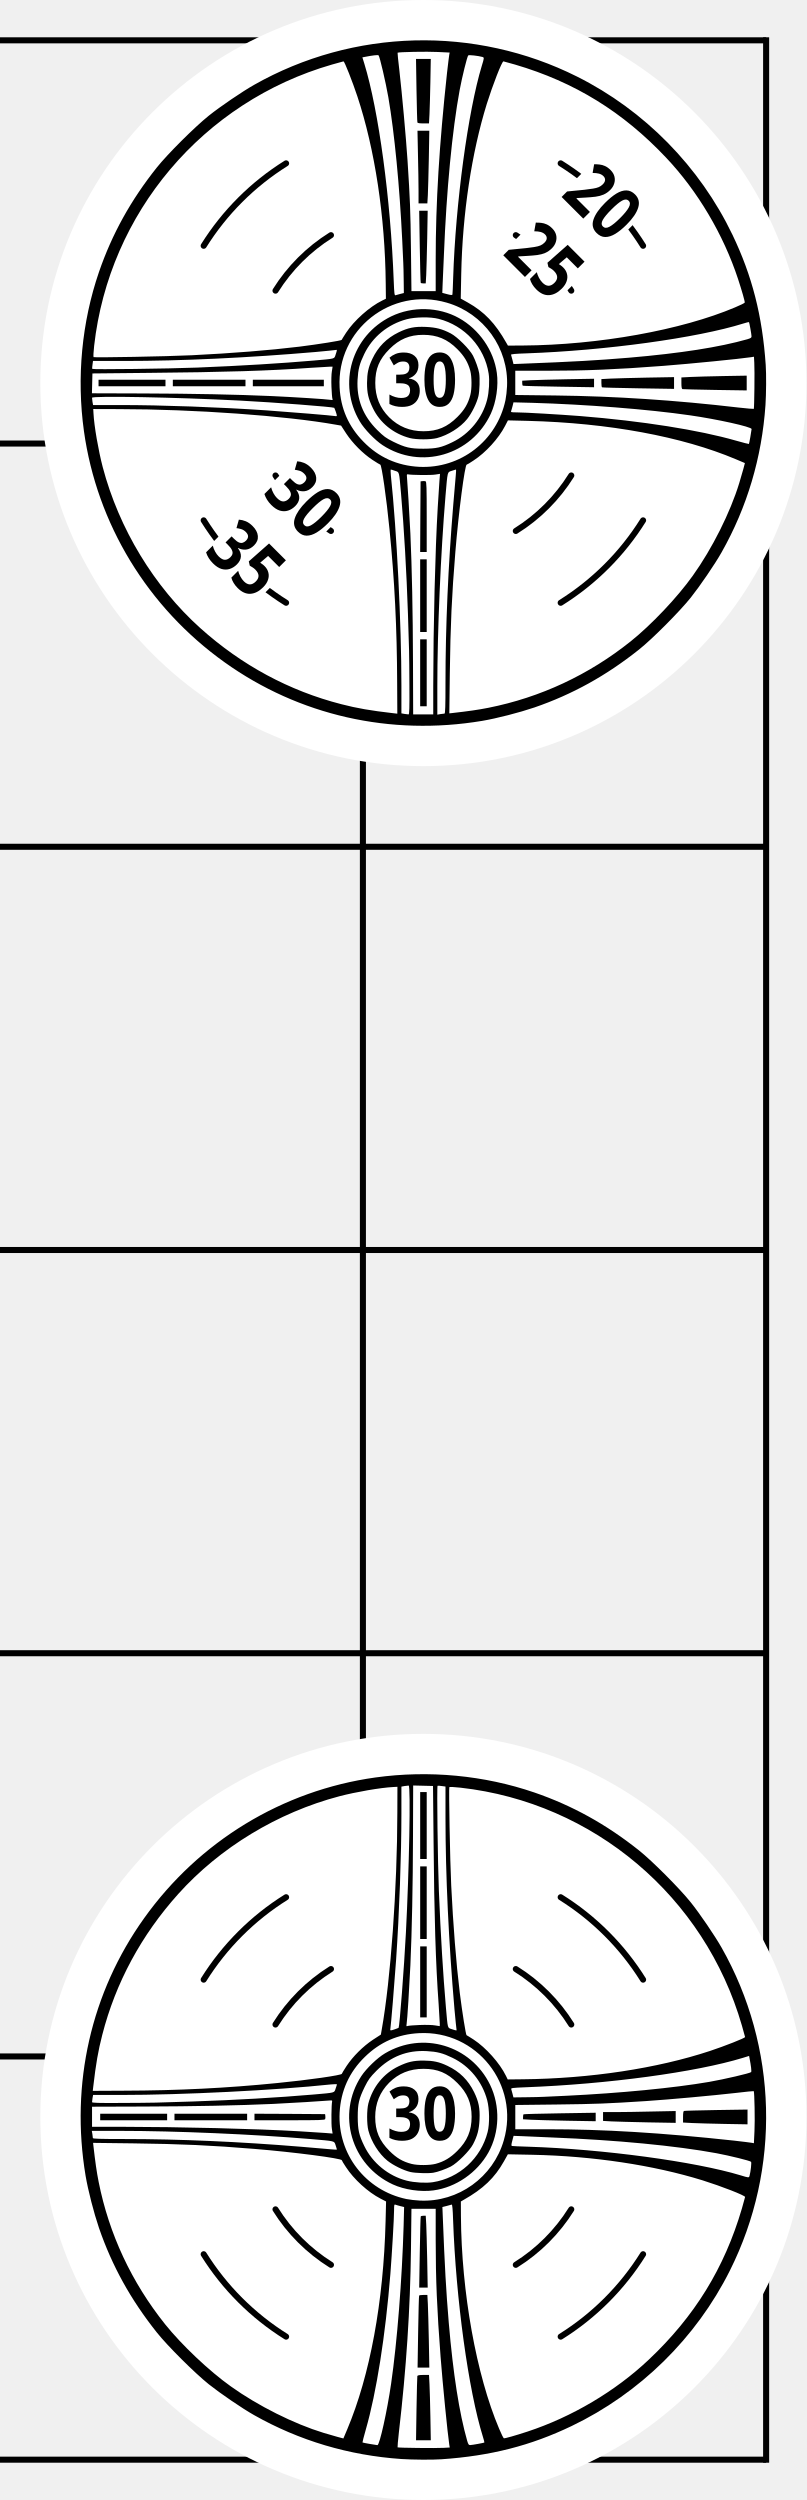
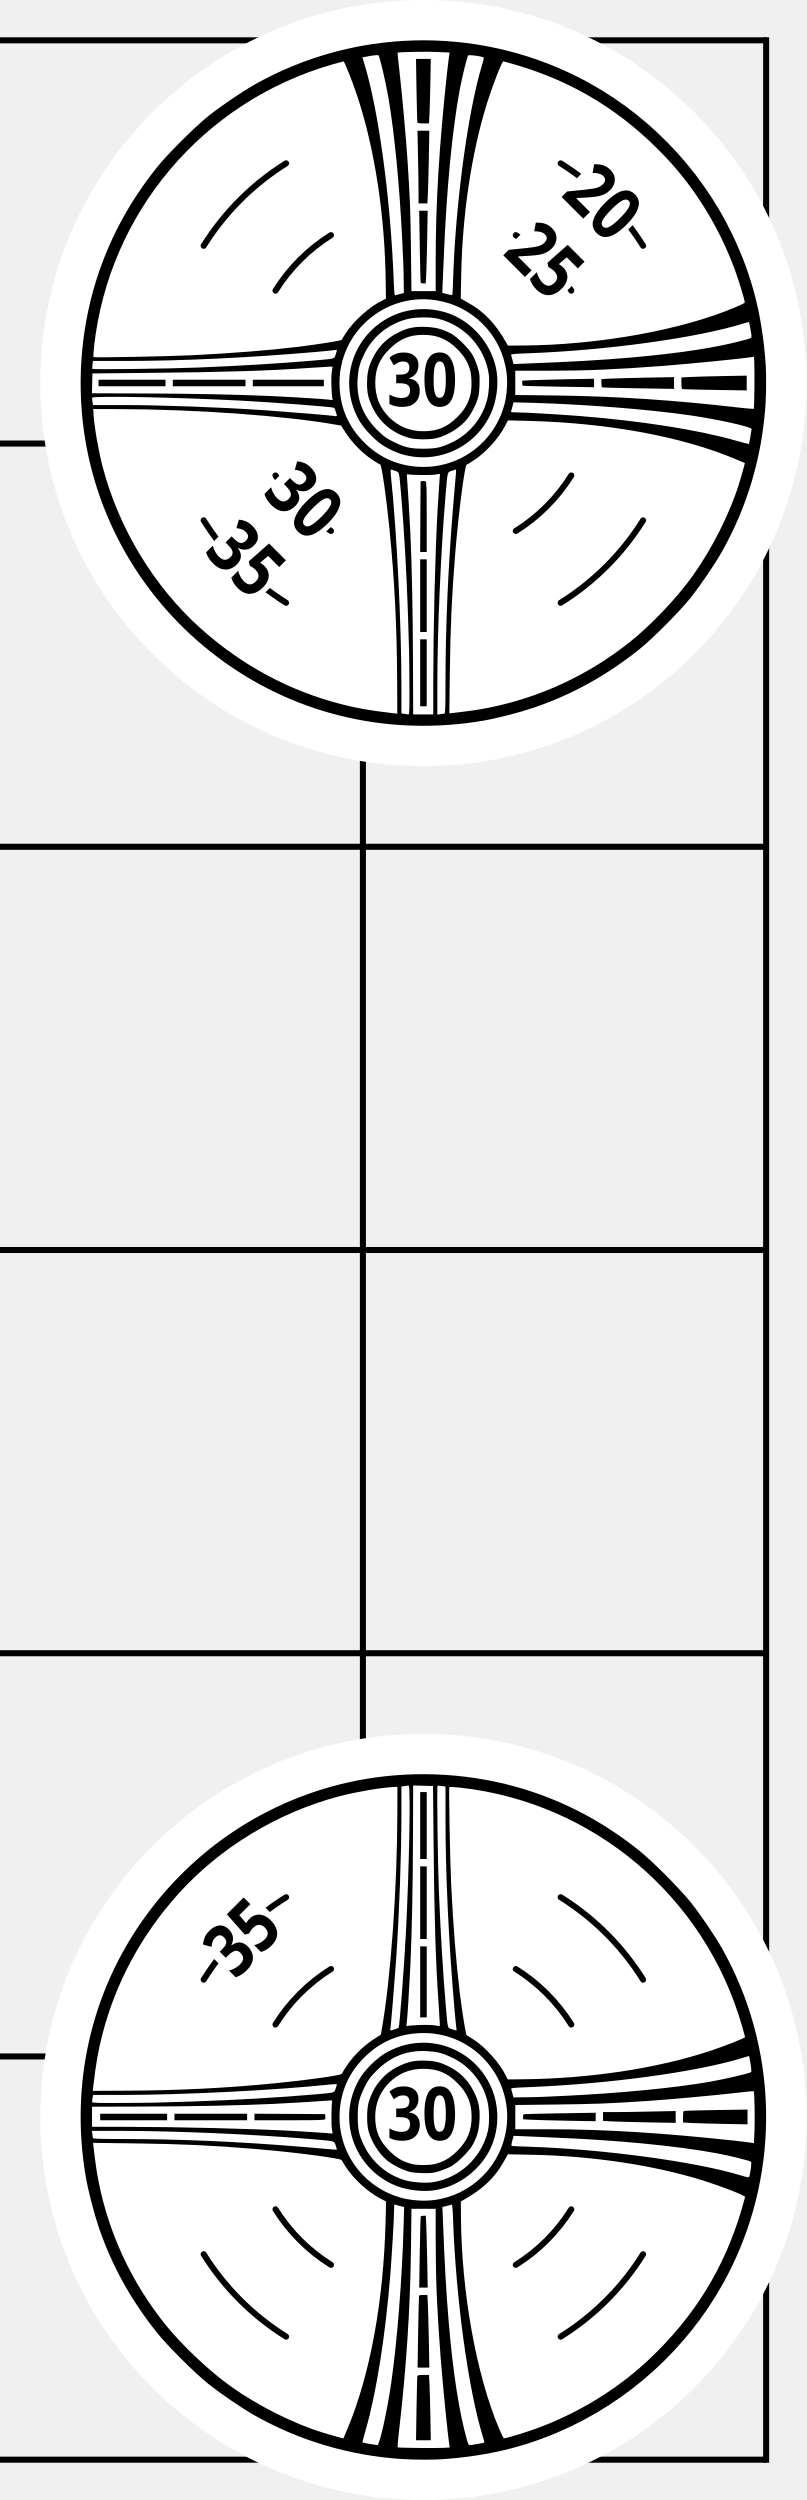
<svg xmlns="http://www.w3.org/2000/svg" xmlns:xlink="http://www.w3.org/1999/xlink" width="200mm" height="620mm" viewBox="0 0 200 620" version="1.1" id="svg8">
  <defs id="defs2" />
  <g id="layer1" transform="translate(0,323)">
    <path style="fill:none;stroke:#000000;stroke-width:1.5;stroke-linecap:butt;stroke-linejoin:miter;stroke-miterlimit:4;stroke-dasharray:none;stroke-opacity:1" d="M 0,287 H 190" id="path3016" />
    <use x="0" y="0" xlink:href="#path3016" id="use3018" transform="translate(0,-100)" width="100%" height="100%" />
    <use x="0" y="0" xlink:href="#path3016" id="use3020" transform="translate(0,-200)" width="100%" height="100%" />
    <use x="0" y="0" xlink:href="#path3016" id="use3022" transform="translate(0,-300)" width="100%" height="100%" />
    <use x="0" y="0" xlink:href="#path3016" id="use3024" transform="translate(0,-400)" width="100%" height="100%" />
    <use x="0" y="0" xlink:href="#path3016" id="use3026" transform="translate(0,-500)" width="100%" height="100%" />
    <use x="0" y="0" xlink:href="#path3016" id="use3028" transform="translate(0,-600)" width="100%" height="100%" />
    <path style="fill:none;stroke:#000000;stroke-width:1.5;stroke-linecap:butt;stroke-linejoin:miter;stroke-miterlimit:4;stroke-dasharray:none;stroke-opacity:1" d="M 190,-313.75 V 287.75" id="path3030" />
    <use x="0" y="0" xlink:href="#path3030" id="use3032" transform="translate(-100)" width="100%" height="100%" />
    <circle style="opacity:1;fill:#ffffff;fill-opacity:1;fill-rule:nonzero;stroke:none;stroke-width:2;stroke-linecap:round;stroke-linejoin:round;stroke-miterlimit:4;stroke-dasharray:none;stroke-dashoffset:0;stroke-opacity:1;paint-order:markers stroke fill" id="path17" cx="105" cy="-228" r="95" />
    <use x="0" y="0" xlink:href="#path17" id="use3040" transform="translate(0,430)" width="100%" height="100%" />
    <path id="path354" style="fill:#000000;stroke:none;stroke-width:0.035" d="m 32.74,-228.825 h -8.3 v 0.81 0.81 h 8.3 8.3 v -0.81 -0.81 z m 19.131,0 h -9.009 v 0.81 0.81 h 9.009 9.009 v -0.81 -0.81 z m 19.637,0 h -8.806 v 0.81 0.81 h 8.806 8.806 v -0.81 -0.81 z m 33.505,64.378 h -0.81 v 8.3 8.3 h 0.81 0.81 v -8.3 -8.3 z m 0,-19.84 h -0.81 v 9.009 9.009 h 0.81 0.81 v -9.009 -9.009 z m 0.526,-19.354 c -0.162,-0.061 -0.506,-0.081 -0.769,-0.041 l -0.466,0.061 -0.061,8.766 -0.04,8.746 h 0.81 0.81 v -8.705 c 0,-7.369 -0.041,-8.725 -0.283,-8.827 z m -0.526,-67.091 h -1.053 l 0.142,8.867 c 0.081,4.859 0.182,8.908 0.243,9.009 0.041,0.081 0.344,0.142 0.668,0.142 h 0.567 l 0.121,-2.065 c 0.061,-1.154 0.162,-5.203 0.243,-9.009 l 0.121,-6.944 z m -0.02,-19.84 h -1.458 l 0.121,5.932 c 0.081,3.239 0.142,7.308 0.142,9.009 v 3.077 h 1.093 1.093 l 0.121,-2.065 c 0.061,-1.154 0.162,-5.203 0.243,-9.009 l 0.121,-6.944 z m 0.02,-17.815 h -1.842 l 0.121,7.754 c 0.081,4.251 0.162,7.855 0.223,7.997 0.041,0.162 0.526,0.243 1.478,0.243 h 1.397 l 0.121,-2.267 c 0.061,-1.255 0.162,-4.859 0.223,-7.997 l 0.101,-5.729 z m 13.827,77.942 c -0.162,-1.053 -0.931,-3.178 -1.539,-4.353 -0.85,-1.62 -3.887,-4.656 -5.507,-5.507 -2.146,-1.113 -3.624,-1.498 -6.175,-1.62 -2.814,-0.121 -4.413,0.202 -6.782,1.356 -2.976,1.458 -5.081,3.583 -6.499,6.58 -0.992,2.065 -1.296,3.543 -1.316,5.972 0,2.49 0.324,3.907 1.417,6.175 1.761,3.685 5.122,6.418 9.232,7.49 1.599,0.405 5.081,0.405 6.681,0 2.794,-0.729 5.81,-2.632 7.49,-4.717 1.154,-1.437 2.409,-3.988 2.814,-5.709 0.283,-1.215 0.385,-4.413 0.182,-5.668 z m -2.186,5.365 c -0.567,2.207 -1.458,3.725 -3.219,5.486 -2.51,2.51 -4.94,3.543 -8.422,3.543 -3.34,0 -6.175,-1.154 -8.503,-3.462 -2.328,-2.348 -3.442,-5.081 -3.442,-8.523 0,-3.502 0.992,-5.871 3.523,-8.402 2.47,-2.47 4.98,-3.523 8.381,-3.523 3.421,0 5.992,1.073 8.442,3.543 1.721,1.721 2.652,3.28 3.219,5.385 0.385,1.458 0.405,4.454 0.02,5.952 z m 6.559,-5.446 c -0.749,-5.547 -4.373,-10.79 -9.373,-13.584 -5.041,-2.814 -11.56,-2.976 -16.823,-0.425 -9.798,4.778 -13.361,16.702 -7.774,26.075 1.113,1.883 3.725,4.596 5.628,5.851 9.454,6.195 22.087,2.531 26.865,-7.814 1.316,-2.834 1.923,-6.944 1.478,-10.102 z m -2.409,6.66 c -1.154,4.535 -4.393,8.503 -8.604,10.527 -2.733,1.336 -3.988,1.599 -7.187,1.62 -3.3,0 -4.494,-0.283 -7.491,-1.741 -1.822,-0.911 -2.348,-1.296 -3.968,-2.895 -3.543,-3.543 -5.142,-7.592 -4.879,-12.471 0.142,-2.612 0.506,-4.008 1.66,-6.377 2.045,-4.251 5.891,-7.389 10.527,-8.624 2.146,-0.567 5.851,-0.628 7.895,-0.101 6.499,1.66 11.418,7.025 12.43,13.584 0.263,1.68 0.101,4.616 -0.385,6.478 z m 19.698,-5.081 c -3.765,0.081 -7.774,0.182 -8.908,0.243 l -2.085,0.121 v 0.567 c 0,0.324 0.061,0.628 0.162,0.668 0.081,0.061 4.089,0.162 8.908,0.243 l 8.746,0.142 v -1.053 -1.053 z m 19.941,-0.405 c -3.705,0.081 -7.774,0.182 -9.009,0.243 l -2.288,0.121 v 0.972 c 0,0.547 0.061,1.032 0.162,1.073 0.081,0.061 4.13,0.162 9.009,0.243 l 8.847,0.142 v -1.458 -1.458 z m 18.929,-0.385 c -3.219,0.061 -6.863,0.162 -8.098,0.223 l -2.288,0.121 v 1.397 c 0,0.951 0.081,1.437 0.263,1.498 0.121,0.041 3.765,0.121 8.098,0.202 l 7.835,0.121 v -1.842 -1.822 z m 10.527,-2.733 c -0.83,-12.228 -3.381,-22.148 -8.24,-32.29 -8.118,-16.924 -21.844,-30.893 -38.566,-39.254 -25.306,-12.673 -55.45,-11.904 -80.088,2.065 -2.895,1.64 -8.442,5.405 -11.236,7.652 -3.462,2.774 -10.244,9.535 -12.876,12.835 -6.478,8.138 -11.114,16.52 -14.353,25.933 -4.272,12.471 -5.567,26.176 -3.725,39.436 3.219,23.038 15.811,43.728 34.902,57.353 18.443,13.179 41.097,18.321 63.872,14.515 3.583,-0.607 9.191,-2.045 12.936,-3.32 9.414,-3.239 17.795,-7.875 25.933,-14.353 3.32,-2.632 10.082,-9.434 12.835,-12.876 2.247,-2.814 6.053,-8.381 7.652,-11.236 6.337,-11.195 10.001,-23.524 10.892,-36.541 0.182,-2.713 0.223,-7.774 0.061,-9.92 z m -2.956,10.871 c -0.061,0.041 -1.721,-0.101 -3.725,-0.324 -15.791,-1.842 -30.65,-2.814 -45.409,-2.996 l -10.021,-0.121 v -2.996 -3.016 h 7.693 c 9.819,0 17.41,-0.324 29.051,-1.215 6.802,-0.526 19.03,-1.741 21.702,-2.146 l 0.749,-0.121 0.081,1.498 c 0.121,1.862 0,11.296 -0.121,11.438 z m -1.599,-17.269 c -6.903,1.964 -16.52,3.482 -29.314,4.575 -7.976,0.668 -13.665,0.992 -26.642,1.498 l -2.045,0.081 -0.263,-1.053 c -0.142,-0.567 -0.304,-1.134 -0.344,-1.255 -0.061,-0.142 1.134,-0.263 3.786,-0.344 19.577,-0.688 42.331,-3.806 53.851,-7.41 0.709,-0.223 1.336,-0.385 1.377,-0.344 0.081,0.101 0.607,2.935 0.628,3.502 0.02,0.364 -0.162,0.486 -1.032,0.749 z m 0.749,24.192 c -0.162,0.931 -0.324,1.741 -0.364,1.782 -0.041,0.041 -1.478,-0.344 -3.219,-0.83 -9.151,-2.632 -23.261,-4.859 -38.627,-6.094 -5,-0.385 -13.807,-0.911 -15.771,-0.911 -1.275,0 -1.458,-0.041 -1.356,-0.324 0.081,-0.182 0.223,-0.749 0.364,-1.255 l 0.223,-0.911 4.676,0.121 c 13.179,0.385 28.747,1.599 39.092,3.097 6.762,0.972 15.285,2.854 15.285,3.401 0,0.121 -0.142,0.992 -0.304,1.923 z m -3.765,-32.108 c -13.321,5.648 -33.869,9.353 -52.717,9.474 l -3.644,0.02 -0.385,-0.668 c -2.753,-4.879 -5.466,-7.713 -9.576,-10.021 l -1.741,-0.972 0.121,-6.094 c 0.304,-14.981 2.571,-30.023 6.337,-42.19 1.458,-4.656 3.745,-10.547 4.13,-10.547 0.081,0 1.356,0.364 2.854,0.79 14.779,4.332 26.784,11.742 37.493,23.099 7.814,8.26 14.212,19.07 17.835,30.083 0.952,2.895 1.721,5.588 1.66,5.851 -0.041,0.121 -1.093,0.648 -2.369,1.174 z m 1.012,43.566 c -2.227,7.308 -6.721,16.277 -11.519,22.978 -3.846,5.405 -10.264,12.167 -15.386,16.277 -10.426,8.341 -22.411,13.928 -35.327,16.499 -2.551,0.506 -4.838,0.83 -9.09,1.316 l -0.587,0.061 0.121,-9.839 c 0.162,-12.268 0.486,-19.354 1.377,-30.185 0.79,-9.738 2.348,-21.662 2.814,-21.662 0.081,0 0.85,-0.445 1.68,-1.012 3.037,-1.964 6.235,-5.486 7.835,-8.584 l 0.709,-1.377 4.919,0.121 c 20.022,0.506 38.262,3.887 51.603,9.515 l 2.247,0.952 -0.385,1.458 c -0.223,0.81 -0.668,2.369 -1.012,3.482 z m -57.98,-20.569 c -2.126,10.122 -11.155,17.086 -21.439,16.56 -5.385,-0.283 -10.062,-2.389 -13.807,-6.256 -3.685,-3.765 -5.628,-8.199 -5.891,-13.442 -0.749,-14.293 12.795,-25.022 26.581,-21.014 9.151,2.632 15.386,11.296 14.941,20.771 -0.041,1.073 -0.223,2.591 -0.385,3.381 z m -5.871,-82.902 c -3.421,11.276 -6.519,34.173 -7.106,52.656 -0.061,2.126 -0.142,3.948 -0.182,4.089 -0.061,0.162 -0.405,0.142 -1.296,-0.101 l -1.215,-0.324 0.081,-2.146 c 0.061,-1.174 0.202,-4.494 0.324,-7.389 0.628,-15.851 2.045,-30.711 3.907,-40.793 0.607,-3.239 1.842,-8.28 2.126,-8.563 0.162,-0.162 2.409,0.081 3.523,0.385 0.445,0.142 0.445,0.223 -0.162,2.186 z m -7.086,108.936 c -1.255,15.123 -1.923,30.266 -1.923,43.89 0,6.134 -0.061,7.835 -0.243,7.835 -0.142,0 -0.607,0.061 -1.012,0.121 l -0.769,0.142 v -7.065 c 0,-13.645 0.85,-33.12 2.024,-47.15 0.547,-6.316 0.425,-5.871 1.559,-6.256 0.526,-0.182 0.992,-0.324 1.032,-0.324 0.061,0 0.041,0.668 -0.041,1.478 -0.081,0.79 -0.364,4.11 -0.628,7.329 z m -1.518,-107.397 c -1.964,18.159 -2.834,32.452 -2.834,46.563 v 7.794 h -3.016 -2.996 l -0.121,-10.223 c -0.121,-9.94 -0.223,-12.45 -0.85,-22.168 -0.385,-5.83 -1.377,-16.661 -2.024,-22.35 -0.283,-2.389 -0.486,-4.373 -0.445,-4.393 0.182,-0.182 7.369,-0.324 9.92,-0.182 l 2.996,0.142 -0.101,0.547 c -0.061,0.283 -0.283,2.207 -0.526,4.272 z m -2.328,108.005 c -0.628,10.527 -1.093,29.314 -1.113,44.295 v 7.025 h -2.49 -2.49 l -0.041,-12.795 c -0.041,-12.693 -0.263,-23.443 -0.648,-32.047 -0.182,-3.907 -0.749,-13.24 -0.871,-14.374 -0.02,-0.263 0.061,-0.385 0.263,-0.324 0.81,0.182 5.709,0.243 6.762,0.061 l 1.194,-0.182 -0.142,1.741 c -0.061,0.952 -0.263,3.927 -0.425,6.6 z m -7.227,51.32 c -0.142,0 -0.607,-0.061 -1.012,-0.121 l -0.769,-0.142 v -6.903 c 0,-15.224 -1.154,-38.303 -2.612,-52.089 -0.081,-0.81 -0.081,-1.478 -0.02,-1.478 0.081,0 0.547,0.142 1.053,0.324 1.093,0.364 0.992,0 1.478,5.547 0.749,8.665 1.377,19.556 1.721,29.861 0.304,8.928 0.324,9.576 0.364,17.775 0.041,5.668 -0.02,7.227 -0.202,7.227 z m -2.065,-104.28 c -0.486,0.121 -1.012,0.263 -1.174,0.324 -0.263,0.101 -0.324,-0.425 -0.445,-3.482 -0.769,-20.427 -3.745,-42.352 -7.288,-53.932 l -0.486,-1.579 0.526,-0.101 c 1.943,-0.385 3.34,-0.547 3.482,-0.405 0.304,0.304 1.782,6.701 2.429,10.406 1.518,8.827 2.794,22.046 3.442,35.428 0.121,2.51 0.243,5.061 0.263,5.668 0.041,0.607 0.081,2.531 0.101,4.272 l 0.041,3.178 z m -1.782,103.976 c -5.628,-0.648 -8.887,-1.215 -12.815,-2.227 -12.957,-3.32 -24.739,-9.677 -34.962,-18.848 -11.519,-10.345 -20.204,-24.678 -24.233,-39.963 -1.073,-4.11 -2.126,-10.163 -2.288,-13.321 l -0.061,-1.073 6.276,0.02 c 18.787,0.02 41.582,1.66 53.911,3.867 l 1.275,0.223 1.275,1.964 c 1.62,2.45 4.13,4.96 6.478,6.519 0.992,0.648 1.883,1.194 1.964,1.194 0.344,0 1.539,8.3 2.288,15.993 1.255,12.531 1.862,24.597 1.903,38.121 l 0.04,7.652 z m -2.693,-102.336 c -3.118,1.518 -6.984,4.96 -8.968,7.997 -0.567,0.891 -1.073,1.68 -1.093,1.761 -0.081,0.182 -5.648,1.073 -10.487,1.68 -7.47,0.911 -16.783,1.64 -26.622,2.126 -6.215,0.304 -24.253,0.628 -24.415,0.466 -0.081,-0.101 -0.02,-1.336 0.142,-2.794 3.705,-32.999 26.986,-60.531 58.993,-69.763 1.498,-0.425 2.794,-0.79 2.854,-0.79 0.243,0 2.227,5.041 3.442,8.705 4.332,13.098 6.863,29.78 7.025,46.401 l 0.041,3.765 z M 83.23,-235.04 c -0.364,1.093 0.041,0.972 -5.446,1.458 -7.997,0.688 -17.775,1.296 -28.849,1.741 -7.207,0.283 -25.933,0.526 -26.055,0.324 -0.041,-0.081 -0.02,-0.547 0.061,-1.053 l 0.121,-0.911 h 7.733 c 14.171,0 30.812,-0.79 47.494,-2.227 2.612,-0.243 4.879,-0.466 5.021,-0.506 0.324,-0.121 0.304,0.041 -0.081,1.174 z m -0.121,15.224 c -0.587,-0.121 -11.216,-1.012 -17.066,-1.417 -11.56,-0.79 -25.954,-1.316 -36.258,-1.316 h -6.701 l -0.142,-0.749 c -0.061,-0.425 -0.121,-0.891 -0.121,-1.053 0,-0.526 20.953,-0.121 36.541,0.688 8.604,0.445 23.302,1.579 23.524,1.802 0.101,0.101 0.648,1.64 0.648,1.903 0.02,0.162 -0.142,0.223 -0.425,0.142 z m -0.911,-7.288 c 0.061,1.458 0.162,2.794 0.243,2.996 0.142,0.324 0.081,0.364 -0.526,0.263 -0.931,-0.162 -8.948,-0.668 -14.556,-0.931 -8.725,-0.385 -19.415,-0.607 -31.946,-0.648 l -12.612,-0.041 0.061,-2.47 0.061,-2.45 13.969,-0.142 c 18.342,-0.162 30.205,-0.526 40.165,-1.255 2.267,-0.142 4.413,-0.283 4.778,-0.283 h 0.648 l -0.182,1.174 c -0.121,0.628 -0.162,2.348 -0.101,3.786 z" />
    <path style="opacity:1;fill:none;fill-opacity:1;fill-rule:nonzero;stroke:#000000;stroke-width:1.5;stroke-linecap:round;stroke-linejoin:round;stroke-miterlimit:4;stroke-dasharray:none;stroke-dashoffset:0;stroke-opacity:1;paint-order:markers stroke fill" id="path972" d="m -205.081,-141.678 a 43.25,43.25 0 0 1 13.759,13.759" transform="rotate(90)" />
    <path id="circle974" style="opacity:1;fill:none;fill-opacity:1;fill-rule:nonzero;stroke:#000000;stroke-width:1.5;stroke-linecap:round;stroke-linejoin:round;stroke-miterlimit:4;stroke-dasharray:none;stroke-dashoffset:0;stroke-opacity:1;paint-order:markers stroke fill" d="m -193.952,-159.487 a 64.25,64.25 0 0 1 20.44,20.44" transform="rotate(90)" />
    <path d="m -264.678,-127.919 a 43.25,43.25 0 0 1 13.759,-13.759" id="path1019" style="opacity:1;fill:none;fill-opacity:1;fill-rule:nonzero;stroke:#000000;stroke-width:1.5;stroke-linecap:round;stroke-linejoin:round;stroke-miterlimit:4;stroke-dasharray:none;stroke-dashoffset:0;stroke-opacity:1;paint-order:markers stroke fill" transform="rotate(90)" />
    <path d="m -282.487,-139.047 a 64.25,64.25 0 0 1 20.44,-20.44" style="opacity:1;fill:none;fill-opacity:1;fill-rule:nonzero;stroke:#000000;stroke-width:1.5;stroke-linecap:round;stroke-linejoin:round;stroke-miterlimit:4;stroke-dasharray:none;stroke-dashoffset:0;stroke-opacity:1;paint-order:markers stroke fill" id="path1021" transform="rotate(90)" />
    <path style="opacity:1;fill:none;fill-opacity:1;fill-rule:nonzero;stroke:#000000;stroke-width:1.5;stroke-linecap:round;stroke-linejoin:round;stroke-miterlimit:4;stroke-dasharray:none;stroke-dashoffset:0;stroke-opacity:1;paint-order:markers stroke fill" id="path1023" d="M -250.919,-68.322 A 43.25,43.25 0 0 1 -264.678,-82.081" transform="rotate(90)" />
    <path id="path1025" style="opacity:1;fill:none;fill-opacity:1;fill-rule:nonzero;stroke:#000000;stroke-width:1.5;stroke-linecap:round;stroke-linejoin:round;stroke-miterlimit:4;stroke-dasharray:none;stroke-dashoffset:0;stroke-opacity:1;paint-order:markers stroke fill" d="m -262.047,-50.513 a 64.25,64.25 0 0 1 -20.44,-20.44" transform="rotate(90)" />
    <path d="m -191.322,-82.081 a 43.25,43.25 0 0 1 -13.759,13.759" id="path1027" style="opacity:1;fill:none;fill-opacity:1;fill-rule:nonzero;stroke:#000000;stroke-width:1.5;stroke-linecap:round;stroke-linejoin:round;stroke-miterlimit:4;stroke-dasharray:none;stroke-dashoffset:0;stroke-opacity:1;paint-order:markers stroke fill" transform="rotate(90)" />
    <path d="m -173.513,-70.953 a 64.25,64.25 0 0 1 -20.44,20.44" style="opacity:1;fill:none;fill-opacity:1;fill-rule:nonzero;stroke:#000000;stroke-width:1.5;stroke-linecap:round;stroke-linejoin:round;stroke-miterlimit:4;stroke-dasharray:none;stroke-dashoffset:0;stroke-opacity:1;paint-order:markers stroke fill" id="path1029" transform="rotate(90)" />
    <text xml:space="preserve" style="font-style:normal;font-variant:normal;font-weight:bold;font-stretch:normal;font-size:16.729px;line-height:1000;font-family:'Tlwg Typewriter';-inkscape-font-specification:'Tlwg Typewriter Bold';letter-spacing:0px;word-spacing:0px;fill:#000000;fill-opacity:1;stroke:none;stroke-width:0.265" x="105.449" y="-202.347" id="text1083" transform="scale(0.9103435,1.098486)">
      <tspan id="tspan1081" x="105.449" y="-202.347" style="font-style:normal;font-variant:normal;font-weight:bold;font-stretch:normal;font-family:'Tlwg Typewriter';-inkscape-font-specification:'Tlwg Typewriter Bold';letter-spacing:0px;stroke-width:0.265">30</tspan>
    </text>
    <g id="g1148" transform="rotate(45,164.181,-299.6527)">
      <rect y="-171" x="164" height="12" width="18" id="rect1139" style="opacity:1;fill:#ffffff;fill-opacity:1;fill-rule:nonzero;stroke:none;stroke-width:1.5;stroke-linecap:round;stroke-linejoin:round;stroke-miterlimit:4;stroke-dasharray:none;stroke-dashoffset:0;stroke-opacity:1;paint-order:markers stroke fill" />
      <text xml:space="preserve" style="font-style:normal;font-variant:normal;font-weight:bold;font-stretch:normal;font-size:16.729px;line-height:1000;font-family:'Tlwg Typewriter';-inkscape-font-specification:'Tlwg Typewriter Bold';letter-spacing:0px;word-spacing:0px;fill:#000000;fill-opacity:1;stroke:none;stroke-width:0.265" x="180.146" y="-144.996" id="text1143" transform="scale(0.9103436,1.098486)">
        <tspan id="tspan1141" x="180.146" y="-144.996" style="font-style:normal;font-variant:normal;font-weight:bold;font-stretch:normal;font-family:'Tlwg Typewriter';-inkscape-font-specification:'Tlwg Typewriter Bold';letter-spacing:0px;stroke-width:0.265">30</tspan>
      </text>
    </g>
    <g transform="rotate(45,139.4815,-309.8836)" id="g1156">
      <rect style="opacity:1;fill:#ffffff;fill-opacity:1;fill-rule:nonzero;stroke:none;stroke-width:1.5;stroke-linecap:round;stroke-linejoin:round;stroke-miterlimit:4;stroke-dasharray:none;stroke-dashoffset:0;stroke-opacity:1;paint-order:markers stroke fill" id="rect1150" width="18" height="12" x="164" y="-171" />
      <text transform="scale(0.9103436,1.098486)" id="text1154" y="-144.996" x="180.146" style="font-style:normal;font-variant:normal;font-weight:bold;font-stretch:normal;font-size:16.729px;line-height:1000;font-family:'Tlwg Typewriter';-inkscape-font-specification:'Tlwg Typewriter Bold';letter-spacing:0px;word-spacing:0px;fill:#000000;fill-opacity:1;stroke:none;stroke-width:0.265" xml:space="preserve">
        <tspan style="font-style:normal;font-variant:normal;font-weight:bold;font-stretch:normal;font-family:'Tlwg Typewriter';-inkscape-font-specification:'Tlwg Typewriter Bold';letter-spacing:0px;stroke-width:0.265" y="-144.996" x="180.146" id="tspan1152">35</tspan>
      </text>
    </g>
    <g id="g1164" transform="rotate(45,265.9139,-257.5136)">
      <rect y="-171" x="164" height="12" width="18" id="rect1158" style="opacity:1;fill:#ffffff;fill-opacity:1;fill-rule:nonzero;stroke:none;stroke-width:1.5;stroke-linecap:round;stroke-linejoin:round;stroke-miterlimit:4;stroke-dasharray:none;stroke-dashoffset:0;stroke-opacity:1;paint-order:markers stroke fill" />
      <text xml:space="preserve" style="font-style:normal;font-variant:normal;font-weight:bold;font-stretch:normal;font-size:16.729px;line-height:1000;font-family:'Tlwg Typewriter';-inkscape-font-specification:'Tlwg Typewriter Bold';letter-spacing:0px;word-spacing:0px;fill:#000000;fill-opacity:1;stroke:none;stroke-width:0.265" x="180.146" y="-144.996" id="text1162" transform="scale(0.9103436,1.098486)">
        <tspan id="tspan1160" x="180.146" y="-144.996" style="font-style:normal;font-variant:normal;font-weight:bold;font-stretch:normal;font-family:'Tlwg Typewriter';-inkscape-font-specification:'Tlwg Typewriter Bold';letter-spacing:0px;stroke-width:0.265">25</tspan>
      </text>
    </g>
    <g transform="rotate(45,290.6134,-247.2827)" id="g1180">
      <rect style="opacity:1;fill:#ffffff;fill-opacity:1;fill-rule:nonzero;stroke:none;stroke-width:1.5;stroke-linecap:round;stroke-linejoin:round;stroke-miterlimit:4;stroke-dasharray:none;stroke-dashoffset:0;stroke-opacity:1;paint-order:markers stroke fill" id="rect1174" width="18" height="12" x="164" y="-171" />
      <text transform="scale(0.9103436,1.098486)" id="text1178" y="-144.996" x="180.146" style="font-style:normal;font-variant:normal;font-weight:bold;font-stretch:normal;font-size:16.729px;line-height:1000;font-family:'Tlwg Typewriter';-inkscape-font-specification:'Tlwg Typewriter Bold';letter-spacing:0px;word-spacing:0px;fill:#000000;fill-opacity:1;stroke:none;stroke-width:0.265" xml:space="preserve">
        <tspan style="font-style:normal;font-variant:normal;font-weight:bold;font-stretch:normal;font-family:'Tlwg Typewriter';-inkscape-font-specification:'Tlwg Typewriter Bold';letter-spacing:0px;stroke-width:0.265" y="-144.996" x="180.146" id="tspan1176">20</tspan>
      </text>
    </g>
    <use x="0" y="0" xlink:href="#path354" id="use3194" transform="rotate(90,-109.9999,-12.99989)" width="100%" height="100%" />
    <path d="m 127.919,165.322 a 43.25,43.25 0 0 1 13.759,13.759" id="path3286" style="opacity:1;fill:none;fill-opacity:1;fill-rule:nonzero;stroke:#000000;stroke-width:1.5;stroke-linecap:round;stroke-linejoin:round;stroke-miterlimit:4;stroke-dasharray:none;stroke-dashoffset:0;stroke-opacity:1;paint-order:markers stroke fill" />
    <path d="m 139.047,147.513 a 64.25,64.25 0 0 1 20.44,20.44" style="opacity:1;fill:none;fill-opacity:1;fill-rule:nonzero;stroke:#000000;stroke-width:1.5;stroke-linecap:round;stroke-linejoin:round;stroke-miterlimit:4;stroke-dasharray:none;stroke-dashoffset:0;stroke-opacity:1;paint-order:markers stroke fill" id="path3288" />
    <path style="opacity:1;fill:none;fill-opacity:1;fill-rule:nonzero;stroke:#000000;stroke-width:1.5;stroke-linecap:round;stroke-linejoin:round;stroke-miterlimit:4;stroke-dasharray:none;stroke-dashoffset:0;stroke-opacity:1;paint-order:markers stroke fill" id="path3290" d="M 68.322,179.081 A 43.25,43.25 0 0 1 82.081,165.322" />
    <path id="path3292" style="opacity:1;fill:none;fill-opacity:1;fill-rule:nonzero;stroke:#000000;stroke-width:1.5;stroke-linecap:round;stroke-linejoin:round;stroke-miterlimit:4;stroke-dasharray:none;stroke-dashoffset:0;stroke-opacity:1;paint-order:markers stroke fill" d="M 50.513,167.953 A 64.25,64.25 0 0 1 70.953,147.513" />
    <path d="M 82.081,238.678 A 43.25,43.25 0 0 1 68.322,224.919" id="path3294" style="opacity:1;fill:none;fill-opacity:1;fill-rule:nonzero;stroke:#000000;stroke-width:1.5;stroke-linecap:round;stroke-linejoin:round;stroke-miterlimit:4;stroke-dasharray:none;stroke-dashoffset:0;stroke-opacity:1;paint-order:markers stroke fill" />
    <path d="M 70.953,256.487 A 64.25,64.25 0 0 1 50.513,236.048" style="opacity:1;fill:none;fill-opacity:1;fill-rule:nonzero;stroke:#000000;stroke-width:1.5;stroke-linecap:round;stroke-linejoin:round;stroke-miterlimit:4;stroke-dasharray:none;stroke-dashoffset:0;stroke-opacity:1;paint-order:markers stroke fill" id="path3296" />
    <path style="opacity:1;fill:none;fill-opacity:1;fill-rule:nonzero;stroke:#000000;stroke-width:1.5;stroke-linecap:round;stroke-linejoin:round;stroke-miterlimit:4;stroke-dasharray:none;stroke-dashoffset:0;stroke-opacity:1;paint-order:markers stroke fill" id="path3298" d="m 141.678,224.919 a 43.25,43.25 0 0 1 -13.759,13.759" />
    <path id="path3300" style="opacity:1;fill:none;fill-opacity:1;fill-rule:nonzero;stroke:#000000;stroke-width:1.5;stroke-linecap:round;stroke-linejoin:round;stroke-miterlimit:4;stroke-dasharray:none;stroke-dashoffset:0;stroke-opacity:1;paint-order:markers stroke fill" d="M 159.487,236.048 A 64.25,64.25 0 0 1 139.047,256.487" />
    <text transform="scale(0.9103435,1.098486)" id="text3336" y="189.101" x="105.449" style="font-style:normal;font-variant:normal;font-weight:bold;font-stretch:normal;font-size:16.729px;line-height:1000;font-family:'Tlwg Typewriter';-inkscape-font-specification:'Tlwg Typewriter Bold';letter-spacing:0px;word-spacing:0px;fill:#000000;fill-opacity:1;stroke:none;stroke-width:0.265" xml:space="preserve">
      <tspan style="font-style:normal;font-variant:normal;font-weight:bold;font-stretch:normal;font-family:'Tlwg Typewriter';-inkscape-font-specification:'Tlwg Typewriter Bold';letter-spacing:0px;stroke-width:0.265" y="189.101" x="105.449" id="tspan3334">30</tspan>
    </text>
+     <g id="g3344" transform="rotate(-45,506.4425,131.8838)">
+       <rect y="-171" x="164" height="12" width="18" id="rect3338" style="opacity:1;fill:#ffffff;fill-opacity:1;fill-rule:nonzero;stroke:none;stroke-width:1.5;stroke-linecap:round;stroke-linejoin:round;stroke-miterlimit:4;stroke-dasharray:none;stroke-dashoffset:0;stroke-opacity:1;paint-order:markers stroke fill" />
+       <text xml:space="preserve" style="font-style:normal;font-variant:normal;font-weight:bold;font-stretch:normal;font-size:16.729px;line-height:1000;font-family:'Tlwg Typewriter';-inkscape-font-specification:'Tlwg Typewriter Bold';letter-spacing:0px;word-spacing:0px;fill:#000000;fill-opacity:1;stroke:none;stroke-width:0.265" x="180.146" y="-144.996" id="text3342" transform="scale(0.9103436,1.098486)">
+         <tspan id="tspan3340" x="180.146" y="-144.996" style="font-style:normal;font-variant:normal;font-weight:bold;font-stretch:normal;font-family:'Tlwg Typewriter';-inkscape-font-specification:'Tlwg Typewriter Bold';letter-spacing:0px;stroke-width:0.265">35</tspan>
+       </text>
+     </g>
  </g>
</svg>
